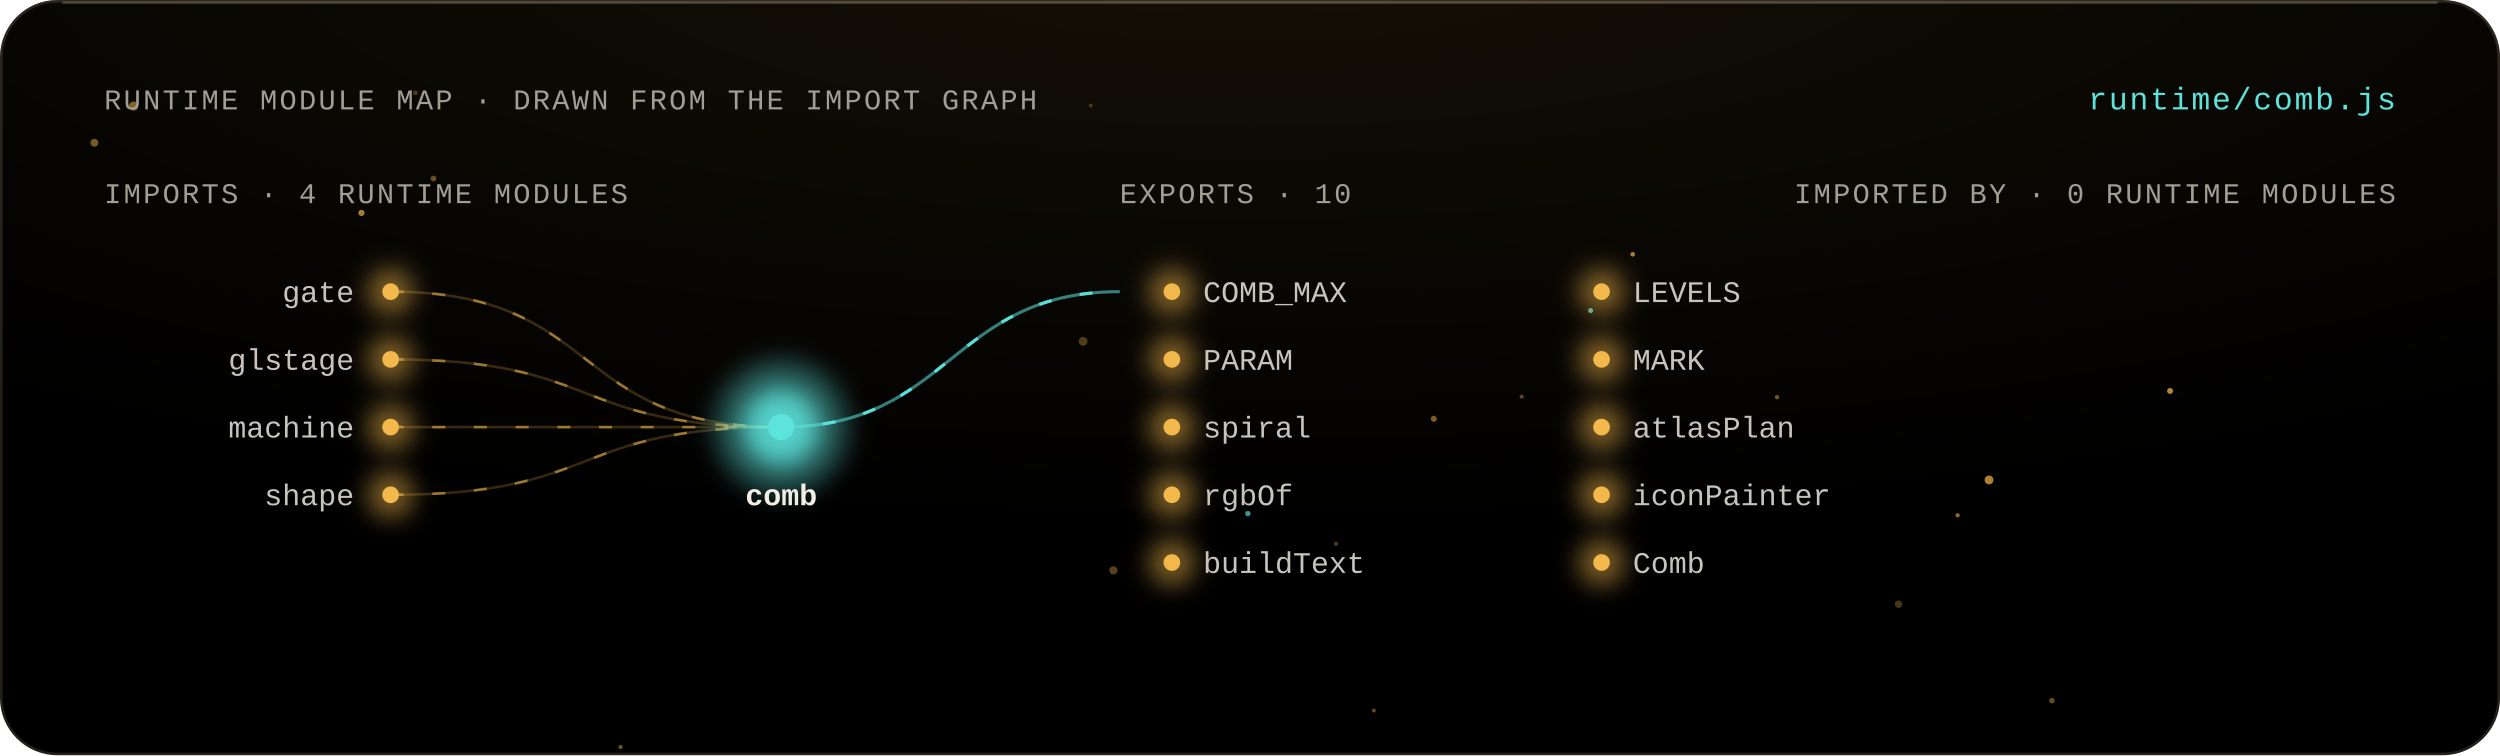
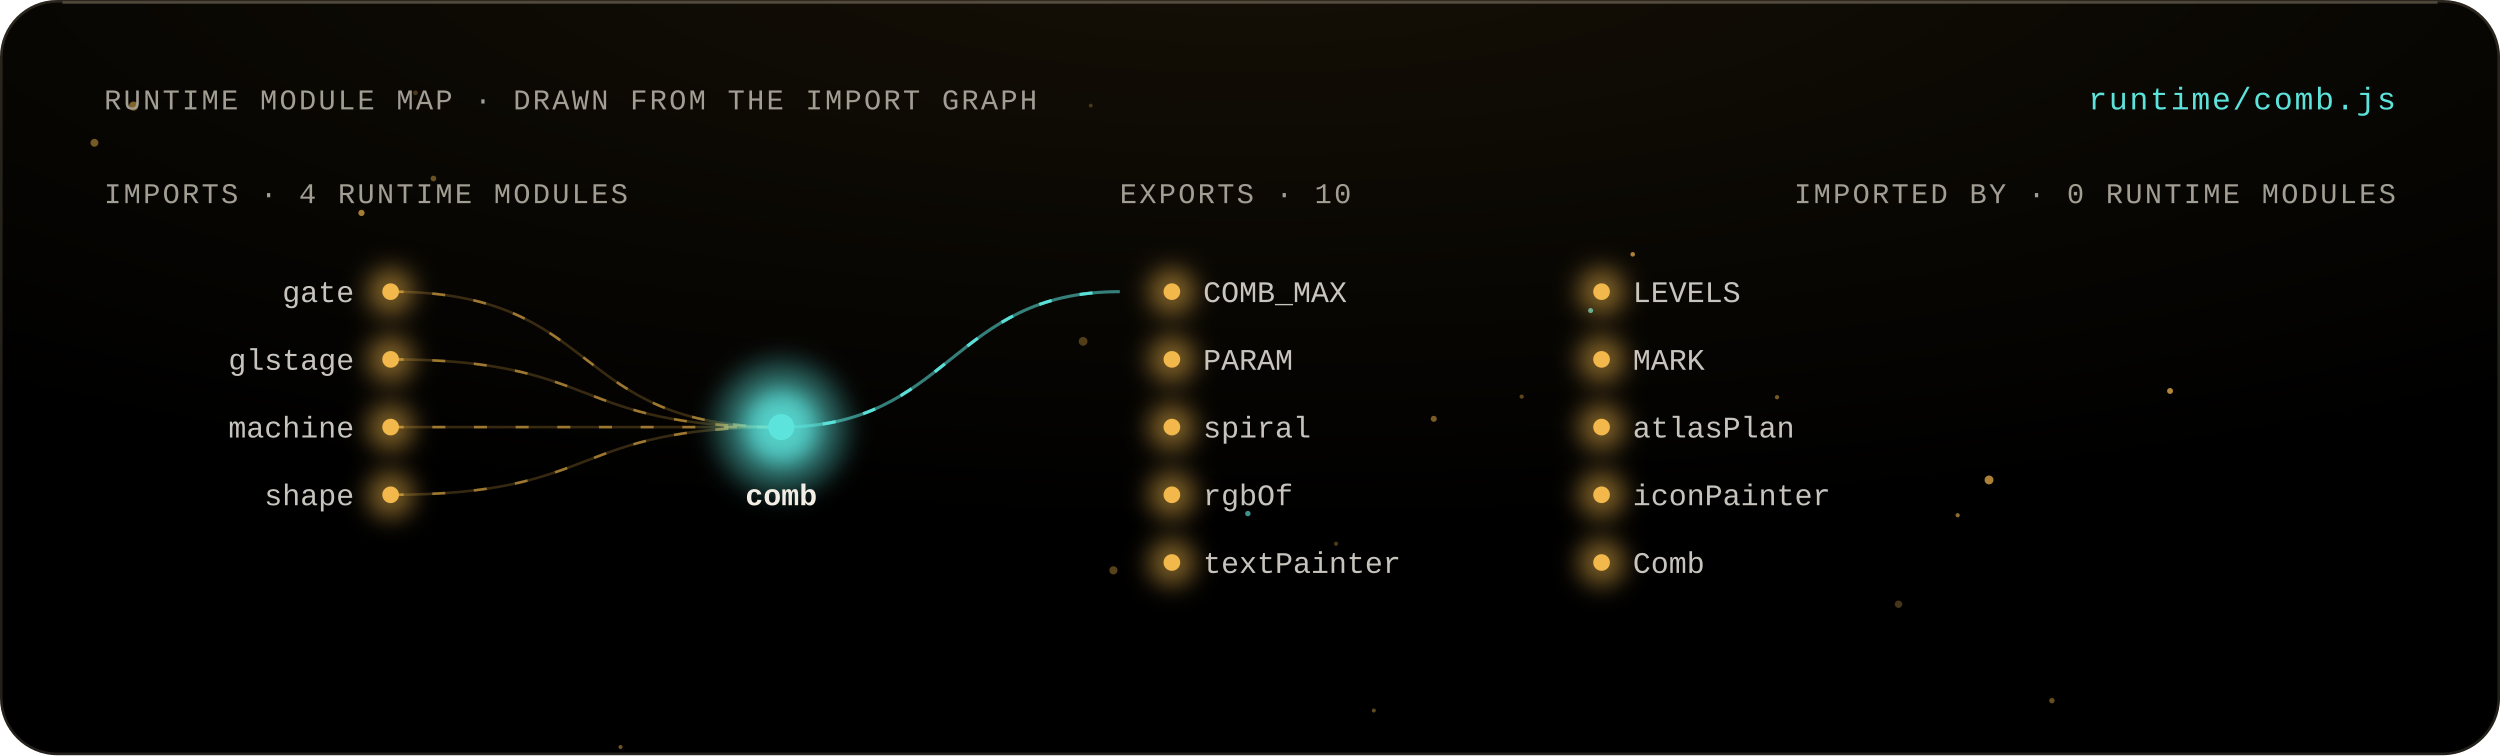
<svg xmlns="http://www.w3.org/2000/svg" viewBox="0 0 960 290" width="960" height="290" role="img" aria-labelledby="t">
  <style>
  text { font-family: 'Geist Mono', ui-monospace, 'Liberation Mono', Menlo, monospace; fill: #F2EEE6; }
  .m { fill: #A39E94; font-size: 11px; letter-spacing: .08em; }
  .l { font-size: 11.5px; }
  .h { font-size: 12px; fill: #5CE4DC; letter-spacing: .06em; }
  .flow { stroke-dasharray: 5 11; animation: flow 3s linear infinite; }
  @keyframes flow { to { stroke-dashoffset: -32; } }
  .breathe { animation: breathe 4.2s ease-in-out infinite; }
  @keyframes breathe { 50% { opacity: .38; } }
  .beat { animation: beat 2.6s ease-in-out infinite; transform-box: fill-box; transform-origin: center; }
  @keyframes beat { 50% { opacity: .55; transform: scale(1.35); } }
  .spin { transform-box: fill-box; transform-origin: center; animation: spin 48s linear infinite; }
  .spin-r { transform-box: fill-box; transform-origin: center; animation: spin 64s linear infinite reverse; }
  @keyframes spin { to { transform: rotate(360deg); } }
  @media (prefers-reduced-motion: reduce) { * { animation: none !important; } }
</style>
  <defs>
    <filter id="bloom" x="-80%" y="-80%" width="260%" height="260%">
      <feGaussianBlur stdDeviation="4.5" />
    </filter>
    <filter id="soft" x="-30%" y="-30%" width="160%" height="160%">
      <feGaussianBlur stdDeviation="1.4" />
    </filter>
    <radialGradient id="key" cx="50%" cy="-10%" r="80%">
      <stop offset="0" stop-color="#F2B84B" stop-opacity=".09" />
      <stop offset="1" stop-color="#F2B84B" stop-opacity="0" />
    </radialGradient>
    <linearGradient id="pair" x1="0" x2="1">
      <stop offset="0" stop-color="#F2B84B" />
      <stop offset="1" stop-color="#5CE4DC" />
    </linearGradient>
  </defs>
  <rect width="960" height="290" rx="22" fill="#000" />
  <rect width="960" height="290" rx="22" fill="url(#key)" />
  <rect x=".5" y=".5" width="959" height="289" rx="21.5" fill="none" stroke="rgba(255,232,196,.14)" />
  <path d="M 24 1 H 936" stroke="rgba(255,238,208,.22)" stroke-width="1" />
  <g>
    <circle cx="610.8" cy="119.25" r="0.97" fill="#5CE4DC" opacity="0.74" class="breathe" style="animation-delay:-0.36s" />
    <circle cx="584.32" cy="152.31" r="0.82" fill="#F2B84B" opacity="0.37" class="breathe" style="animation-delay:-2.17s" />
    <circle cx="51.29" cy="40.74" r="1.75" fill="#F2B84B" opacity="0.52" class="breathe" style="animation-delay:-2.15s" />
    <circle cx="751.74" cy="197.85" r="0.81" fill="#F2B84B" opacity="0.6" class="breathe" style="animation-delay:-2.8s" />
    <circle cx="682.37" cy="152.52" r="0.82" fill="#F2B84B" opacity="0.48" class="breathe" style="animation-delay:-2.8s" />
    <circle cx="138.8" cy="81.76" r="1.21" fill="#F2B84B" opacity="0.67" class="breathe" style="animation-delay:-4.18s" />
    <circle cx="427.56" cy="219.01" r="1.57" fill="#F2B84B" opacity="0.36" class="breathe" style="animation-delay:-2.26s" />
    <circle cx="550.57" cy="160.83" r="1.17" fill="#F2B84B" opacity="0.49" class="breathe" style="animation-delay:-2.48s" />
    <circle cx="159.54" cy="35.64" r="0.91" fill="#F2B84B" opacity="0.28" class="breathe" style="animation-delay:-1.22s" />
    <circle cx="763.79" cy="184.3" r="1.71" fill="#F2B84B" opacity="0.7" class="breathe" style="animation-delay:-3.09s" />
    <circle cx="238.28" cy="286.86" r="0.8" fill="#F2B84B" opacity="0.45" class="breathe" style="animation-delay:-3.18s" />
    <circle cx="626.96" cy="97.66" r="0.88" fill="#F2B84B" opacity="0.69" class="breathe" style="animation-delay:-3.98s" />
    <circle cx="36.26" cy="54.83" r="1.52" fill="#F2B84B" opacity="0.47" class="breathe" style="animation-delay:-1.09s" />
    <circle cx="729.02" cy="232.02" r="1.43" fill="#F2B84B" opacity="0.29" class="breathe" style="animation-delay:-1.39s" />
    <circle cx="415.92" cy="131.08" r="1.68" fill="#F2B84B" opacity="0.32" class="breathe" style="animation-delay:-2.29s" />
    <circle cx="833.3" cy="150.13" r="1.15" fill="#F2B84B" opacity="0.73" class="breathe" style="animation-delay:-1.91s" />
    <circle cx="479.18" cy="197.21" r="1.05" fill="#5CE4DC" opacity="0.65" class="breathe" style="animation-delay:-0.56s" />
    <circle cx="513.04" cy="208.8" r="0.81" fill="#F2B84B" opacity="0.32" class="breathe" style="animation-delay:-1.89s" />
    <circle cx="787.93" cy="269.05" r="1.05" fill="#F2B84B" opacity="0.42" class="breathe" style="animation-delay:-1.13s" />
    <circle cx="527.55" cy="272.84" r="0.77" fill="#F2B84B" opacity="0.4" class="breathe" style="animation-delay:-0.31s" />
    <circle cx="166.44" cy="68.55" r="1.1" fill="#F2B84B" opacity="0.42" class="breathe" style="animation-delay:-2.01s" />
    <circle cx="418.84" cy="40.55" r="0.75" fill="#F2B84B" opacity="0.26" class="breathe" style="animation-delay:-3.35s" />
  </g>
  <text x="40" y="42" class="m" text-anchor="start">RUNTIME MODULE MAP · DRAWN FROM THE IMPORT GRAPH</text>
  <text x="920" y="42" class="h" text-anchor="end">runtime/comb.js</text>
  <text x="40" y="78" class="m" text-anchor="start">IMPORTS · 4 RUNTIME MODULES</text>
  <text x="430" y="78" class="m" text-anchor="start">EXPORTS · 10</text>
  <text x="920" y="78" class="m" text-anchor="end">IMPORTED BY · 0 RUNTIME MODULES</text>
  <path d="M 150 112 C 232.5 112, 217.5 164, 300 164" fill="none" stroke="#F2B84B" stroke-opacity="0.22" stroke-width="1" />
  <path d="M 150 112 C 232.5 112, 217.5 164, 300 164" fill="none" stroke="#F2B84B" stroke-opacity="0.55" stroke-width="1" class="flow" />
  <g>
    <circle cx="150" cy="112" r="9" fill="#F2B84B" opacity="0.5" filter="url(#bloom)" class="breathe" style="animation-delay:-0.34s" />
    <circle cx="150" cy="112" r="3.2" fill="#F2B84B" />
  </g>
  <text x="136" y="116" class="l" text-anchor="end" fill="#F2EEE6" fill-opacity=".82">gate</text>
  <path d="M 150 138 C 232.5 138, 217.5 164, 300 164" fill="none" stroke="#F2B84B" stroke-opacity="0.22" stroke-width="1" />
  <path d="M 150 138 C 232.5 138, 217.5 164, 300 164" fill="none" stroke="#F2B84B" stroke-opacity="0.55" stroke-width="1" class="flow" />
  <g>
    <circle cx="150" cy="138" r="9" fill="#F2B84B" opacity="0.5" filter="url(#bloom)" class="breathe" style="animation-delay:-0.99s" />
    <circle cx="150" cy="138" r="3.2" fill="#F2B84B" />
  </g>
  <text x="136" y="142" class="l" text-anchor="end" fill="#F2EEE6" fill-opacity=".82">glstage</text>
  <path d="M 150 164 C 232.5 164, 217.5 164, 300 164" fill="none" stroke="#F2B84B" stroke-opacity="0.22" stroke-width="1" />
  <path d="M 150 164 C 232.5 164, 217.5 164, 300 164" fill="none" stroke="#F2B84B" stroke-opacity="0.55" stroke-width="1" class="flow" />
  <g>
    <circle cx="150" cy="164" r="9" fill="#F2B84B" opacity="0.5" filter="url(#bloom)" class="breathe" style="animation-delay:-2.55s" />
    <circle cx="150" cy="164" r="3.2" fill="#F2B84B" />
  </g>
  <text x="136" y="168" class="l" text-anchor="end" fill="#F2EEE6" fill-opacity=".82">machine</text>
  <path d="M 150 190 C 232.5 190, 217.5 164, 300 164" fill="none" stroke="#F2B84B" stroke-opacity="0.22" stroke-width="1" />
  <path d="M 150 190 C 232.5 190, 217.5 164, 300 164" fill="none" stroke="#F2B84B" stroke-opacity="0.55" stroke-width="1" class="flow" />
  <g>
    <circle cx="150" cy="190" r="9" fill="#F2B84B" opacity="0.5" filter="url(#bloom)" class="breathe" style="animation-delay:-1.64s" />
    <circle cx="150" cy="190" r="3.2" fill="#F2B84B" />
  </g>
  <text x="136" y="194" class="l" text-anchor="end" fill="#F2EEE6" fill-opacity=".82">shape</text>
  <circle cx="300" cy="164" r="26" fill="#5CE4DC" opacity=".35" filter="url(#bloom)" class="beat" />
  <g>
    <circle cx="300" cy="164" r="15" fill="#5CE4DC" opacity="0.85" filter="url(#bloom)" class="beat" style="animation-delay:-0s" />
    <circle cx="300" cy="164" r="5" fill="#5CE4DC" />
  </g>
  <text x="300" y="194" class="l" text-anchor="middle" fill="#5CE4DC" font-weight="700" font-size="13">comb</text>
  <path d="M 300 164 C 365 164, 365 112, 430 112" fill="none" stroke="#5CE4DC" stroke-opacity="0.55" stroke-width="1.2" />
  <path d="M 300 164 C 365 164, 365 112, 430 112" fill="none" stroke="#5CE4DC" stroke-opacity="0.95" stroke-width="1.2" class="flow" />
  <g>
    <circle cx="450" cy="112" r="9" fill="#F2B84B" opacity="0.5" filter="url(#bloom)" class="breathe" style="animation-delay:-3.94s" />
    <circle cx="450" cy="112" r="3.2" fill="#F2B84B" />
  </g>
  <text x="462" y="116" class="l" text-anchor="start" fill="#F2EEE6" fill-opacity=".82">COMB_MAX</text>
  <g>
    <circle cx="615" cy="112" r="9" fill="#F2B84B" opacity="0.5" filter="url(#bloom)" class="breathe" style="animation-delay:-0.34s" />
    <circle cx="615" cy="112" r="3.2" fill="#F2B84B" />
  </g>
  <text x="627" y="116" class="l" text-anchor="start" fill="#F2EEE6" fill-opacity=".82">LEVELS</text>
  <g>
    <circle cx="450" cy="138" r="9" fill="#F2B84B" opacity="0.5" filter="url(#bloom)" class="breathe" style="animation-delay:-2.26s" />
    <circle cx="450" cy="138" r="3.2" fill="#F2B84B" />
  </g>
  <text x="462" y="142" class="l" text-anchor="start" fill="#F2EEE6" fill-opacity=".82">PARAM</text>
  <g>
    <circle cx="615" cy="138" r="9" fill="#F2B84B" opacity="0.5" filter="url(#bloom)" class="breathe" style="animation-delay:-0.45s" />
    <circle cx="615" cy="138" r="3.2" fill="#F2B84B" />
  </g>
  <text x="627" y="142" class="l" text-anchor="start" fill="#F2EEE6" fill-opacity=".82">MARK</text>
  <g>
    <circle cx="450" cy="164" r="9" fill="#F2B84B" opacity="0.5" filter="url(#bloom)" class="breathe" style="animation-delay:-2.43s" />
    <circle cx="450" cy="164" r="3.2" fill="#F2B84B" />
  </g>
  <text x="462" y="168" class="l" text-anchor="start" fill="#F2EEE6" fill-opacity=".82">spiral</text>
  <g>
    <circle cx="615" cy="164" r="9" fill="#F2B84B" opacity="0.5" filter="url(#bloom)" class="breathe" style="animation-delay:-2.1s" />
    <circle cx="615" cy="164" r="3.2" fill="#F2B84B" />
  </g>
  <text x="627" y="168" class="l" text-anchor="start" fill="#F2EEE6" fill-opacity=".82">atlasPlan</text>
  <g>
    <circle cx="450" cy="190" r="9" fill="#F2B84B" opacity="0.5" filter="url(#bloom)" class="breathe" style="animation-delay:-0.99s" />
    <circle cx="450" cy="190" r="3.2" fill="#F2B84B" />
  </g>
  <text x="462" y="194" class="l" text-anchor="start" fill="#F2EEE6" fill-opacity=".82">rgbOf</text>
  <g>
    <circle cx="615" cy="190" r="9" fill="#F2B84B" opacity="0.5" filter="url(#bloom)" class="breathe" style="animation-delay:-2.07s" />
    <circle cx="615" cy="190" r="3.2" fill="#F2B84B" />
  </g>
  <text x="627" y="194" class="l" text-anchor="start" fill="#F2EEE6" fill-opacity=".82">iconPainter</text>
  <g>
    <circle cx="450" cy="216" r="9" fill="#F2B84B" opacity="0.5" filter="url(#bloom)" class="breathe" style="animation-delay:-2.18s" />
    <circle cx="450" cy="216" r="3.2" fill="#F2B84B" />
  </g>
-   <text x="462" y="220" class="l" text-anchor="start" fill="#F2EEE6" fill-opacity=".82">buildText</text>
+   <text x="462" y="220" class="l" text-anchor="start" fill="#F2EEE6" fill-opacity=".82">textPainter</text>
  <g>
    <circle cx="615" cy="216" r="9" fill="#F2B84B" opacity="0.5" filter="url(#bloom)" class="breathe" style="animation-delay:-3.81s" />
    <circle cx="615" cy="216" r="3.2" fill="#F2B84B" />
  </g>
  <text x="627" y="220" class="l" text-anchor="start" fill="#F2EEE6" fill-opacity=".82">Comb</text>
</svg>
